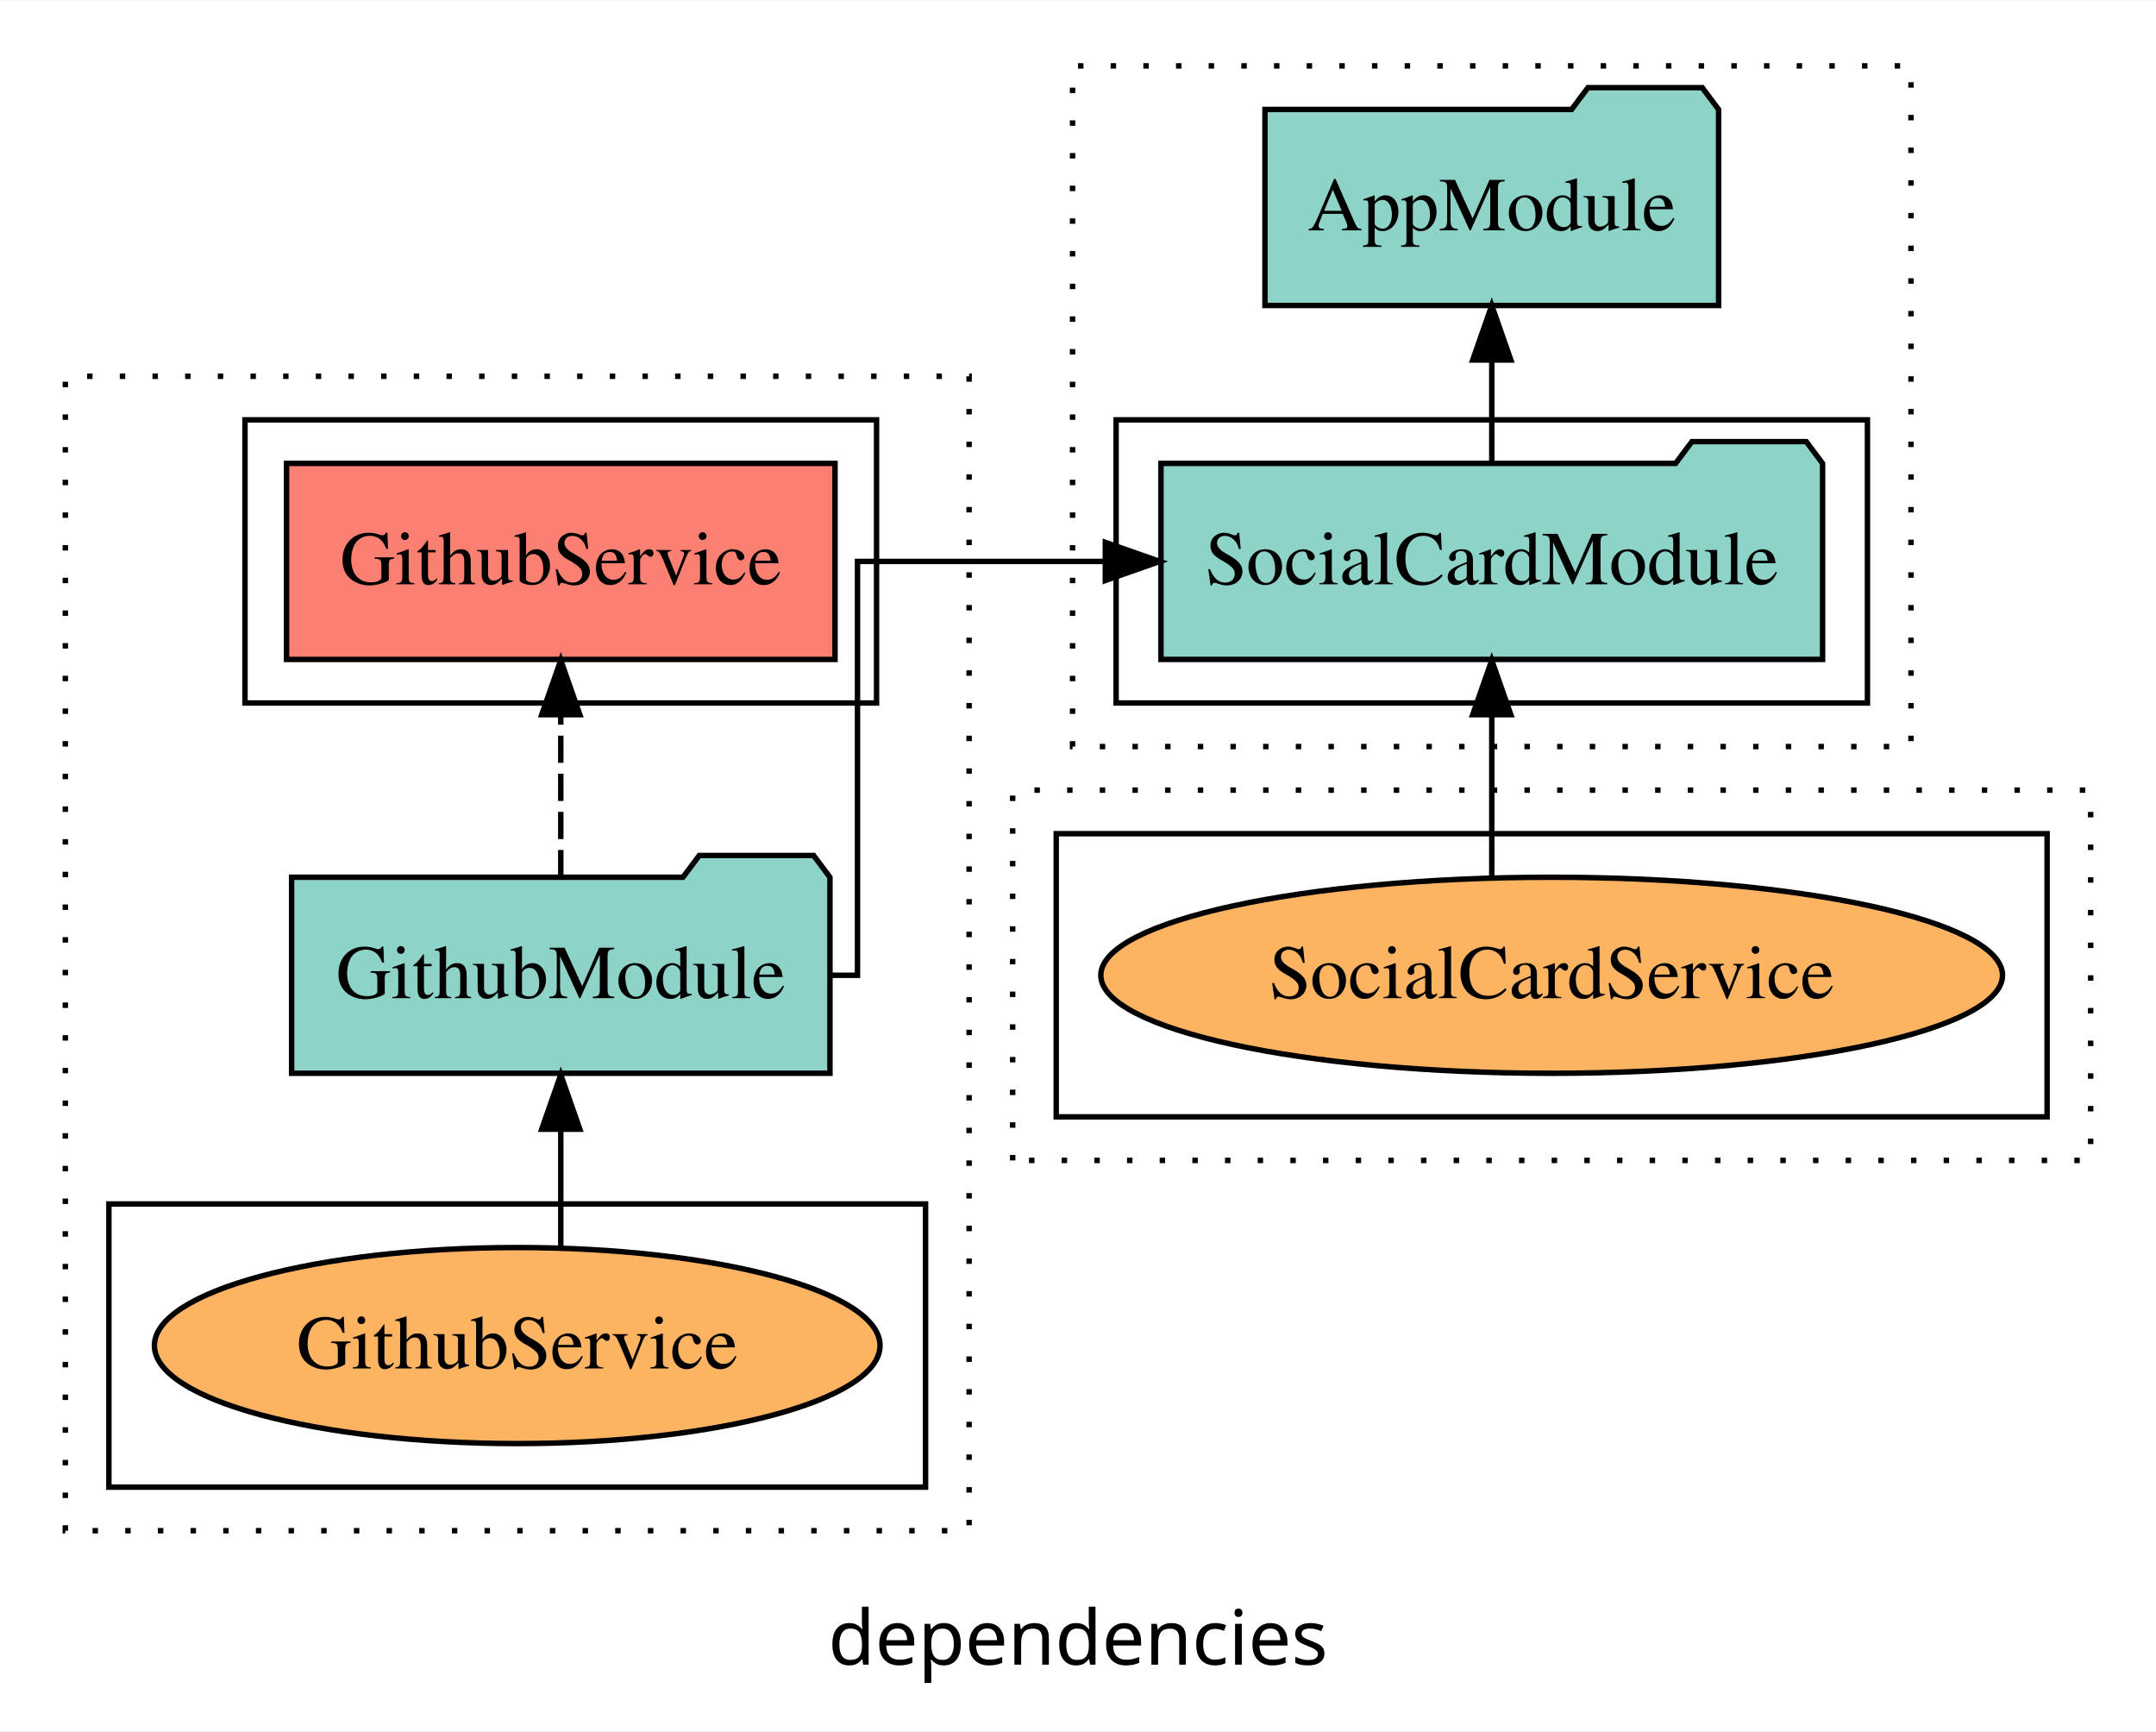
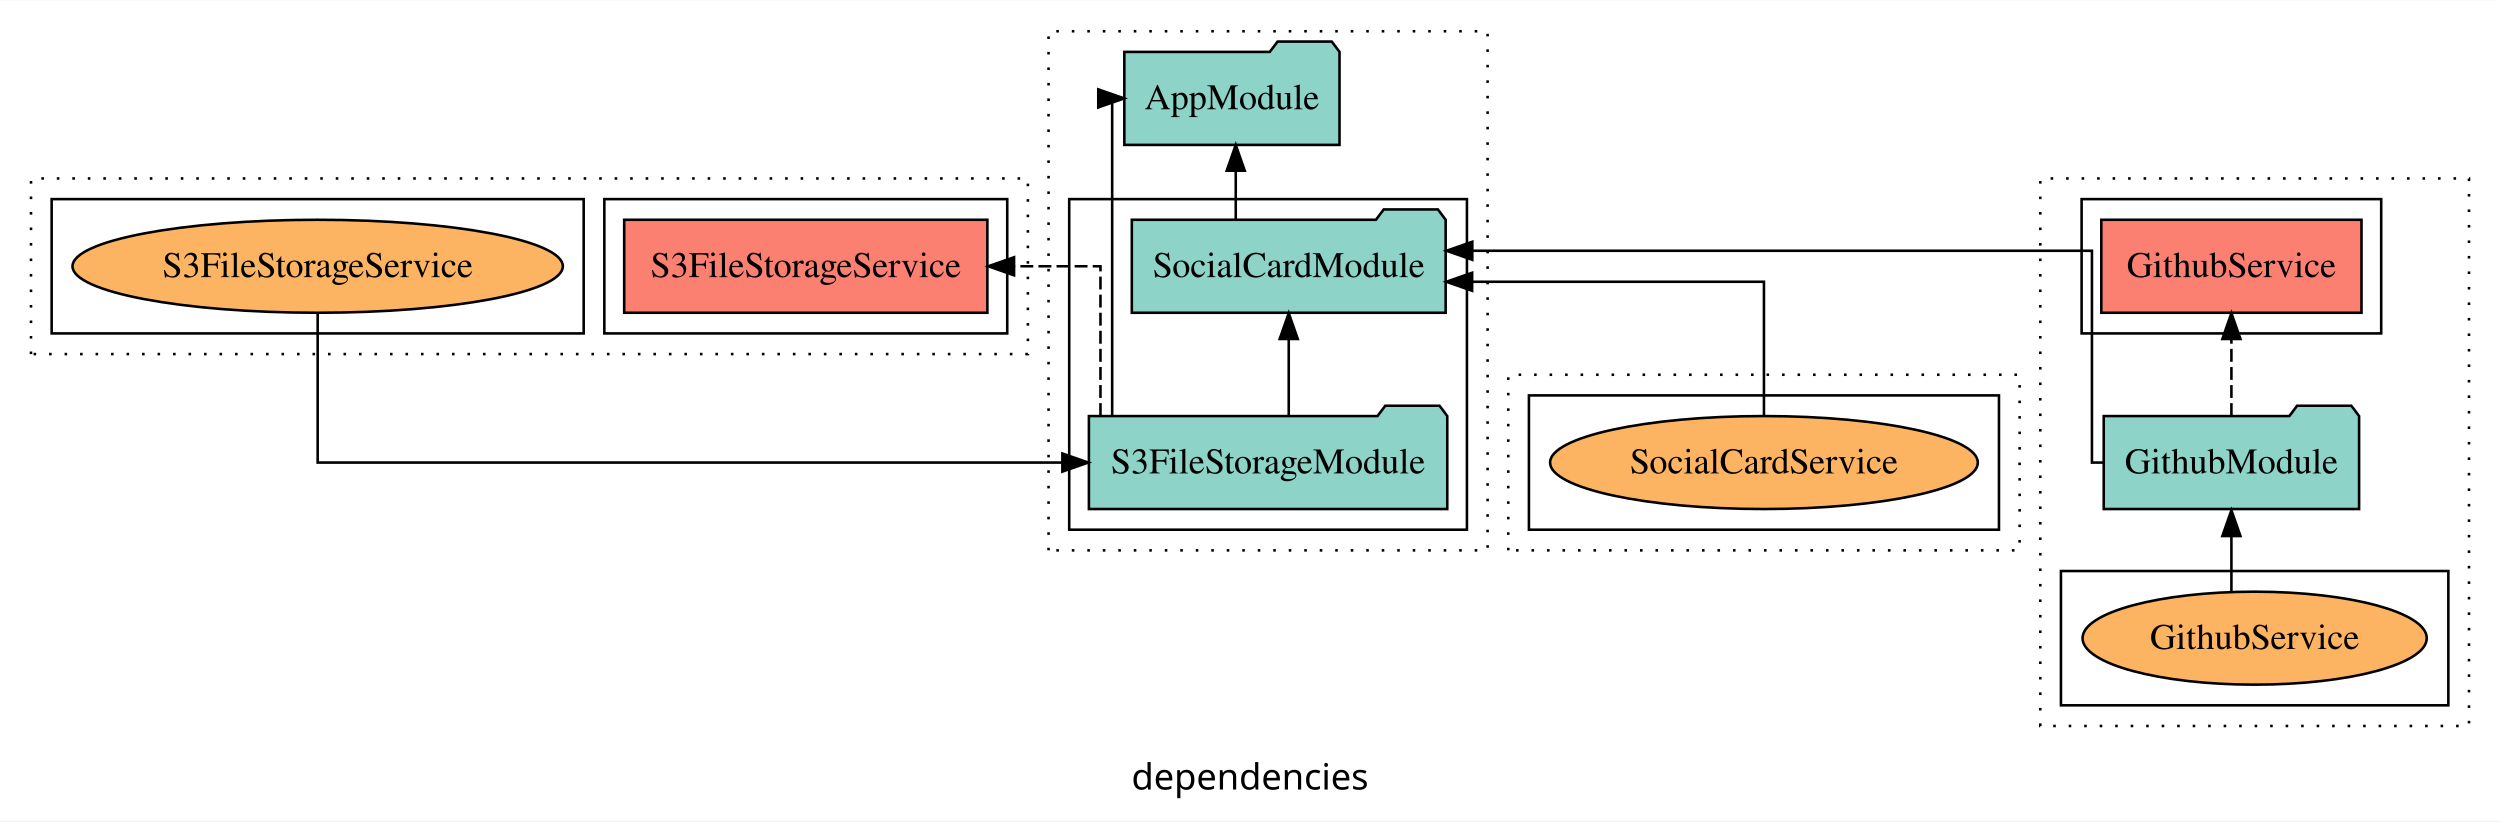
- <svg xmlns="http://www.w3.org/2000/svg" width="396pt" height="318pt" viewBox="0.00 0.00 396.00 317.80">
+ <svg xmlns="http://www.w3.org/2000/svg" width="968pt" height="318pt" viewBox="0.00 0.00 968.00 317.80">
  <g id="graph0" class="graph" transform="scale(1 1) rotate(0) translate(4 313.8)">
-     <polygon fill="white" stroke="transparent" points="-4,4 -4,-313.8 392,-313.8 392,4 -4,4" />
-     <text text-anchor="middle" x="194" y="-8.2" font-family="sans-serif" font-size="14.00">dependencies</text>
+     <polygon fill="white" stroke="transparent" points="-4,4 -4,-313.8 964,-313.8 964,4 -4,4" />
+     <text text-anchor="middle" x="480" y="-8.2" font-family="sans-serif" font-size="14.00">dependencies</text>
    <g id="clust1" class="cluster">
-       <polygon fill="none" stroke="black" stroke-dasharray="1,5" points="193,-176.8 193,-301.8 347,-301.8 347,-176.8 193,-176.8" />
+       <polygon fill="none" stroke="black" stroke-dasharray="1,5" points="402,-100.8 402,-301.8 572,-301.8 572,-100.8 402,-100.8" />
    </g>
    <g id="clust3" class="cluster">
-       <polygon fill="none" stroke="black" points="201,-184.8 201,-236.8 339,-236.8 339,-184.8 201,-184.8" />
+       <polygon fill="none" stroke="black" points="410,-108.8 410,-236.8 564,-236.8 564,-108.8 410,-108.8" />
    </g>
    <g id="clust7" class="cluster">
-       <polygon fill="none" stroke="black" stroke-dasharray="1,5" points="8,-32.8 8,-244.8 174,-244.8 174,-32.8 8,-32.8" />
+       <polygon fill="none" stroke="black" stroke-dasharray="1,5" points="786,-32.8 786,-244.8 952,-244.8 952,-32.8 786,-32.8" />
    </g>
    <g id="clust10" class="cluster">
-       <polygon fill="none" stroke="black" points="41,-184.8 41,-236.8 157,-236.8 157,-184.8 41,-184.8" />
+       <polygon fill="none" stroke="black" points="802,-184.8 802,-236.8 918,-236.8 918,-184.8 802,-184.8" />
    </g>
    <g id="clust12" class="cluster">
-       <polygon fill="none" stroke="black" points="16,-40.8 16,-92.8 166,-92.8 166,-40.8 16,-40.8" />
+       <polygon fill="none" stroke="black" points="794,-40.8 794,-92.8 944,-92.8 944,-40.8 794,-40.8" />
    </g>
    <g id="clust19" class="cluster">
-       <polygon fill="none" stroke="black" stroke-dasharray="1,5" points="182,-100.8 182,-168.8 380,-168.8 380,-100.8 182,-100.8" />
+       <polygon fill="none" stroke="black" stroke-dasharray="1,5" points="8,-176.8 8,-244.8 394,-244.8 394,-176.8 8,-176.8" />
+     </g>
+     <g id="clust22" class="cluster">
+       <polygon fill="none" stroke="black" points="230,-184.8 230,-236.8 386,-236.8 386,-184.8 230,-184.8" />
    </g>
    <g id="clust24" class="cluster">
-       <polygon fill="none" stroke="black" points="190,-108.8 190,-160.8 372,-160.8 372,-108.8 190,-108.8" />
+       <polygon fill="none" stroke="black" points="16,-184.8 16,-236.8 222,-236.8 222,-184.8 16,-184.8" />
+     </g>
+     <g id="clust25" class="cluster">
+       <polygon fill="none" stroke="black" stroke-dasharray="1,5" points="580,-100.8 580,-168.8 778,-168.8 778,-100.8 580,-100.8" />
+     </g>
+     <g id="clust30" class="cluster">
+       <polygon fill="none" stroke="black" points="588,-108.8 588,-160.8 770,-160.8 770,-108.8 588,-108.8" />
    </g>
    <g id="node1" class="node">
-       <polygon fill="#8dd3c7" stroke="black" points="330.76,-228.8 327.76,-232.8 306.76,-232.8 303.76,-228.8 209.24,-228.8 209.24,-192.8 330.76,-192.8 330.76,-228.8" />
-       <text text-anchor="middle" x="270" y="-206.6" font-family="Times,serif" font-size="14.00">SocialCardModule</text>
+       <polygon fill="#8dd3c7" stroke="black" points="556.38,-152.8 553.38,-156.8 532.38,-156.8 529.38,-152.8 417.62,-152.8 417.62,-116.8 556.38,-116.8 556.38,-152.8" />
+       <text text-anchor="middle" x="487" y="-130.6" font-family="Times,serif" font-size="14.00">S3FileStorageModule</text>
    </g>
    <g id="node2" class="node">
-       <polygon fill="#8dd3c7" stroke="black" points="311.66,-293.8 308.66,-297.8 287.66,-297.8 284.66,-293.8 228.34,-293.8 228.34,-257.8 311.66,-257.8 311.66,-293.8" />
-       <text text-anchor="middle" x="270" y="-271.6" font-family="Times,serif" font-size="14.00">AppModule</text>
+       <polygon fill="#8dd3c7" stroke="black" points="555.76,-228.8 552.76,-232.8 531.76,-232.8 528.76,-228.8 434.24,-228.8 434.24,-192.8 555.76,-192.8 555.76,-228.8" />
+       <text text-anchor="middle" x="495" y="-206.6" font-family="Times,serif" font-size="14.00">SocialCardModule</text>
+     </g>
+     <g id="edge8" class="edge">
+       <path fill="none" stroke="black" d="M495,-152.81C495,-152.81 495,-182.65 495,-182.65" />
+       <polygon fill="black" stroke="black" points="491.5,-182.65 495,-192.65 498.5,-182.65 491.5,-182.65" />
+     </g>
+     <g id="node3" class="node">
+       <polygon fill="#8dd3c7" stroke="black" points="514.66,-293.8 511.66,-297.8 490.66,-297.8 487.66,-293.8 431.34,-293.8 431.34,-257.8 514.66,-257.8 514.66,-293.8" />
+       <text text-anchor="middle" x="473" y="-271.6" font-family="Times,serif" font-size="14.00">AppModule</text>
    </g>
    <g id="edge1" class="edge">
-       <path fill="none" stroke="black" d="M270,-228.91C270,-228.91 270,-247.79 270,-247.79" />
-       <polygon fill="black" stroke="black" points="266.5,-247.79 270,-257.79 273.5,-247.79 266.5,-247.79" />
+       <path fill="none" stroke="black" d="M426.63,-152.94C426.63,-191.03 426.63,-275.8 426.63,-275.8 426.63,-275.8 427.09,-275.8 427.09,-275.8" />
+       <polygon fill="black" stroke="black" points="421.25,-279.3 431.25,-275.8 421.25,-272.3 421.25,-279.3" />
    </g>
-     <g id="node3" class="node">
-       <polygon fill="#fb8072" stroke="black" points="149.37,-228.8 48.63,-228.8 48.63,-192.8 149.37,-192.8 149.37,-228.8" />
-       <text text-anchor="middle" x="99" y="-206.6" font-family="Times,serif" font-size="14.00">GithubService </text>
+     <g id="node7" class="node">
+       <polygon fill="#fb8072" stroke="black" points="378.31,-228.8 237.69,-228.8 237.69,-192.8 378.31,-192.8 378.31,-228.8" />
+       <text text-anchor="middle" x="308" y="-206.6" font-family="Times,serif" font-size="14.00">S3FileStorageService </text>
+     </g>
+     <g id="edge5" class="edge">
+       <path fill="none" stroke="black" stroke-dasharray="5,2" d="M422.1,-152.81C422.1,-175.29 422.1,-210.8 422.1,-210.8 422.1,-210.8 388.64,-210.8 388.64,-210.8" />
+       <polygon fill="black" stroke="black" points="388.64,-207.3 378.64,-210.8 388.64,-214.3 388.64,-207.3" />
+     </g>
+     <g id="edge2" class="edge">
+       <path fill="none" stroke="black" d="M474.48,-228.91C474.48,-228.91 474.48,-247.79 474.48,-247.79" />
+       <polygon fill="black" stroke="black" points="470.98,-247.79 474.48,-257.79 477.98,-247.79 470.98,-247.79" />
    </g>
    <g id="node4" class="node">
-       <polygon fill="#8dd3c7" stroke="black" points="148.44,-152.8 145.44,-156.8 124.44,-156.8 121.44,-152.8 49.56,-152.8 49.56,-116.8 148.44,-116.8 148.44,-152.8" />
-       <text text-anchor="middle" x="99" y="-130.6" font-family="Times,serif" font-size="14.00">GithubModule</text>
+       <polygon fill="#fb8072" stroke="black" points="910.37,-228.8 809.63,-228.8 809.63,-192.8 910.37,-192.8 910.37,-228.8" />
+       <text text-anchor="middle" x="860" y="-206.6" font-family="Times,serif" font-size="14.00">GithubService </text>
+     </g>
+     <g id="node5" class="node">
+       <polygon fill="#8dd3c7" stroke="black" points="909.44,-152.8 906.44,-156.8 885.44,-156.8 882.44,-152.8 810.56,-152.8 810.56,-116.8 909.44,-116.8 909.44,-152.8" />
+       <text text-anchor="middle" x="860" y="-130.6" font-family="Times,serif" font-size="14.00">GithubModule</text>
+     </g>
+     <g id="edge7" class="edge">
+       <path fill="none" stroke="black" d="M810.6,-134.8C807.74,-134.8 806,-134.8 806,-134.8 806,-134.8 806,-216.8 806,-216.8 806,-216.8 566.07,-216.8 566.07,-216.8" />
+       <polygon fill="black" stroke="black" points="566.07,-213.3 556.07,-216.8 566.07,-220.3 566.07,-213.3" />
+     </g>
+     <g id="edge3" class="edge">
+       <path fill="none" stroke="black" stroke-dasharray="5,2" d="M860,-152.81C860,-152.81 860,-182.65 860,-182.65" />
+       <polygon fill="black" stroke="black" points="856.5,-182.65 860,-192.65 863.5,-182.65 856.5,-182.65" />
+     </g>
+     <g id="node6" class="node">
+       <ellipse fill="#fdb462" stroke="black" cx="869" cy="-66.8" rx="66.64" ry="18" />
+       <text text-anchor="middle" x="869" y="-62.6" font-family="Times,serif" font-size="14.00">GithubService</text>
    </g>
    <g id="edge4" class="edge">
-       <path fill="none" stroke="black" d="M148.47,-134.8C151.59,-134.8 153.5,-134.8 153.5,-134.8 153.5,-134.8 153.5,-210.8 153.5,-210.8 153.5,-210.8 199.02,-210.8 199.02,-210.8" />
-       <polygon fill="black" stroke="black" points="199.02,-214.3 209.02,-210.8 199.02,-207.3 199.02,-214.3" />
+       <path fill="none" stroke="black" d="M860,-84.67C860,-84.67 860,-106.34 860,-106.34" />
+       <polygon fill="black" stroke="black" points="856.5,-106.34 860,-116.34 863.5,-106.34 856.5,-106.34" />
    </g>
-     <g id="edge2" class="edge">
-       <path fill="none" stroke="black" stroke-dasharray="5,2" d="M99,-152.81C99,-152.81 99,-182.65 99,-182.65" />
-       <polygon fill="black" stroke="black" points="95.5,-182.65 99,-192.65 102.5,-182.65 95.5,-182.65" />
+     <g id="node8" class="node">
+       <ellipse fill="#fdb462" stroke="black" cx="119" cy="-210.8" rx="94.93" ry="18" />
+       <text text-anchor="middle" x="119" y="-206.6" font-family="Times,serif" font-size="14.00">S3FileStorageService</text>
    </g>
-     <g id="node5" class="node">
-       <ellipse fill="#fdb462" stroke="black" cx="91" cy="-66.8" rx="66.64" ry="18" />
-       <text text-anchor="middle" x="91" y="-62.6" font-family="Times,serif" font-size="14.00">GithubService</text>
+     <g id="edge6" class="edge">
+       <path fill="none" stroke="black" d="M119,-192.79C119,-170.31 119,-134.8 119,-134.8 119,-134.8 407.35,-134.8 407.35,-134.8" />
+       <polygon fill="black" stroke="black" points="407.35,-138.3 417.35,-134.8 407.35,-131.3 407.35,-138.3" />
    </g>
-     <g id="edge3" class="edge">
-       <path fill="none" stroke="black" d="M99,-85.02C99,-85.02 99,-106.53 99,-106.53" />
-       <polygon fill="black" stroke="black" points="95.5,-106.53 99,-116.53 102.5,-106.53 95.5,-106.53" />
+     <g id="node9" class="node">
+       <ellipse fill="#fdb462" stroke="black" cx="679" cy="-134.8" rx="82.81" ry="18" />
+       <text text-anchor="middle" x="679" y="-130.6" font-family="Times,serif" font-size="14.00">SocialCardService</text>
    </g>
-     <g id="node6" class="node">
-       <ellipse fill="#fdb462" stroke="black" cx="281" cy="-134.8" rx="82.81" ry="18" />
-       <text text-anchor="middle" x="281" y="-130.6" font-family="Times,serif" font-size="14.00">SocialCardService</text>
-     </g>
-     <g id="edge5" class="edge">
-       <path fill="none" stroke="black" d="M270,-152.81C270,-152.81 270,-182.65 270,-182.65" />
-       <polygon fill="black" stroke="black" points="266.5,-182.65 270,-192.65 273.5,-182.65 266.5,-182.65" />
+     <g id="edge9" class="edge">
+       <path fill="none" stroke="black" d="M679,-152.83C679,-173.57 679,-204.8 679,-204.8 679,-204.8 566.01,-204.8 566.01,-204.8" />
+       <polygon fill="black" stroke="black" points="566.01,-201.3 556.01,-204.8 566.01,-208.3 566.01,-201.3" />
    </g>
  </g>
</svg>
